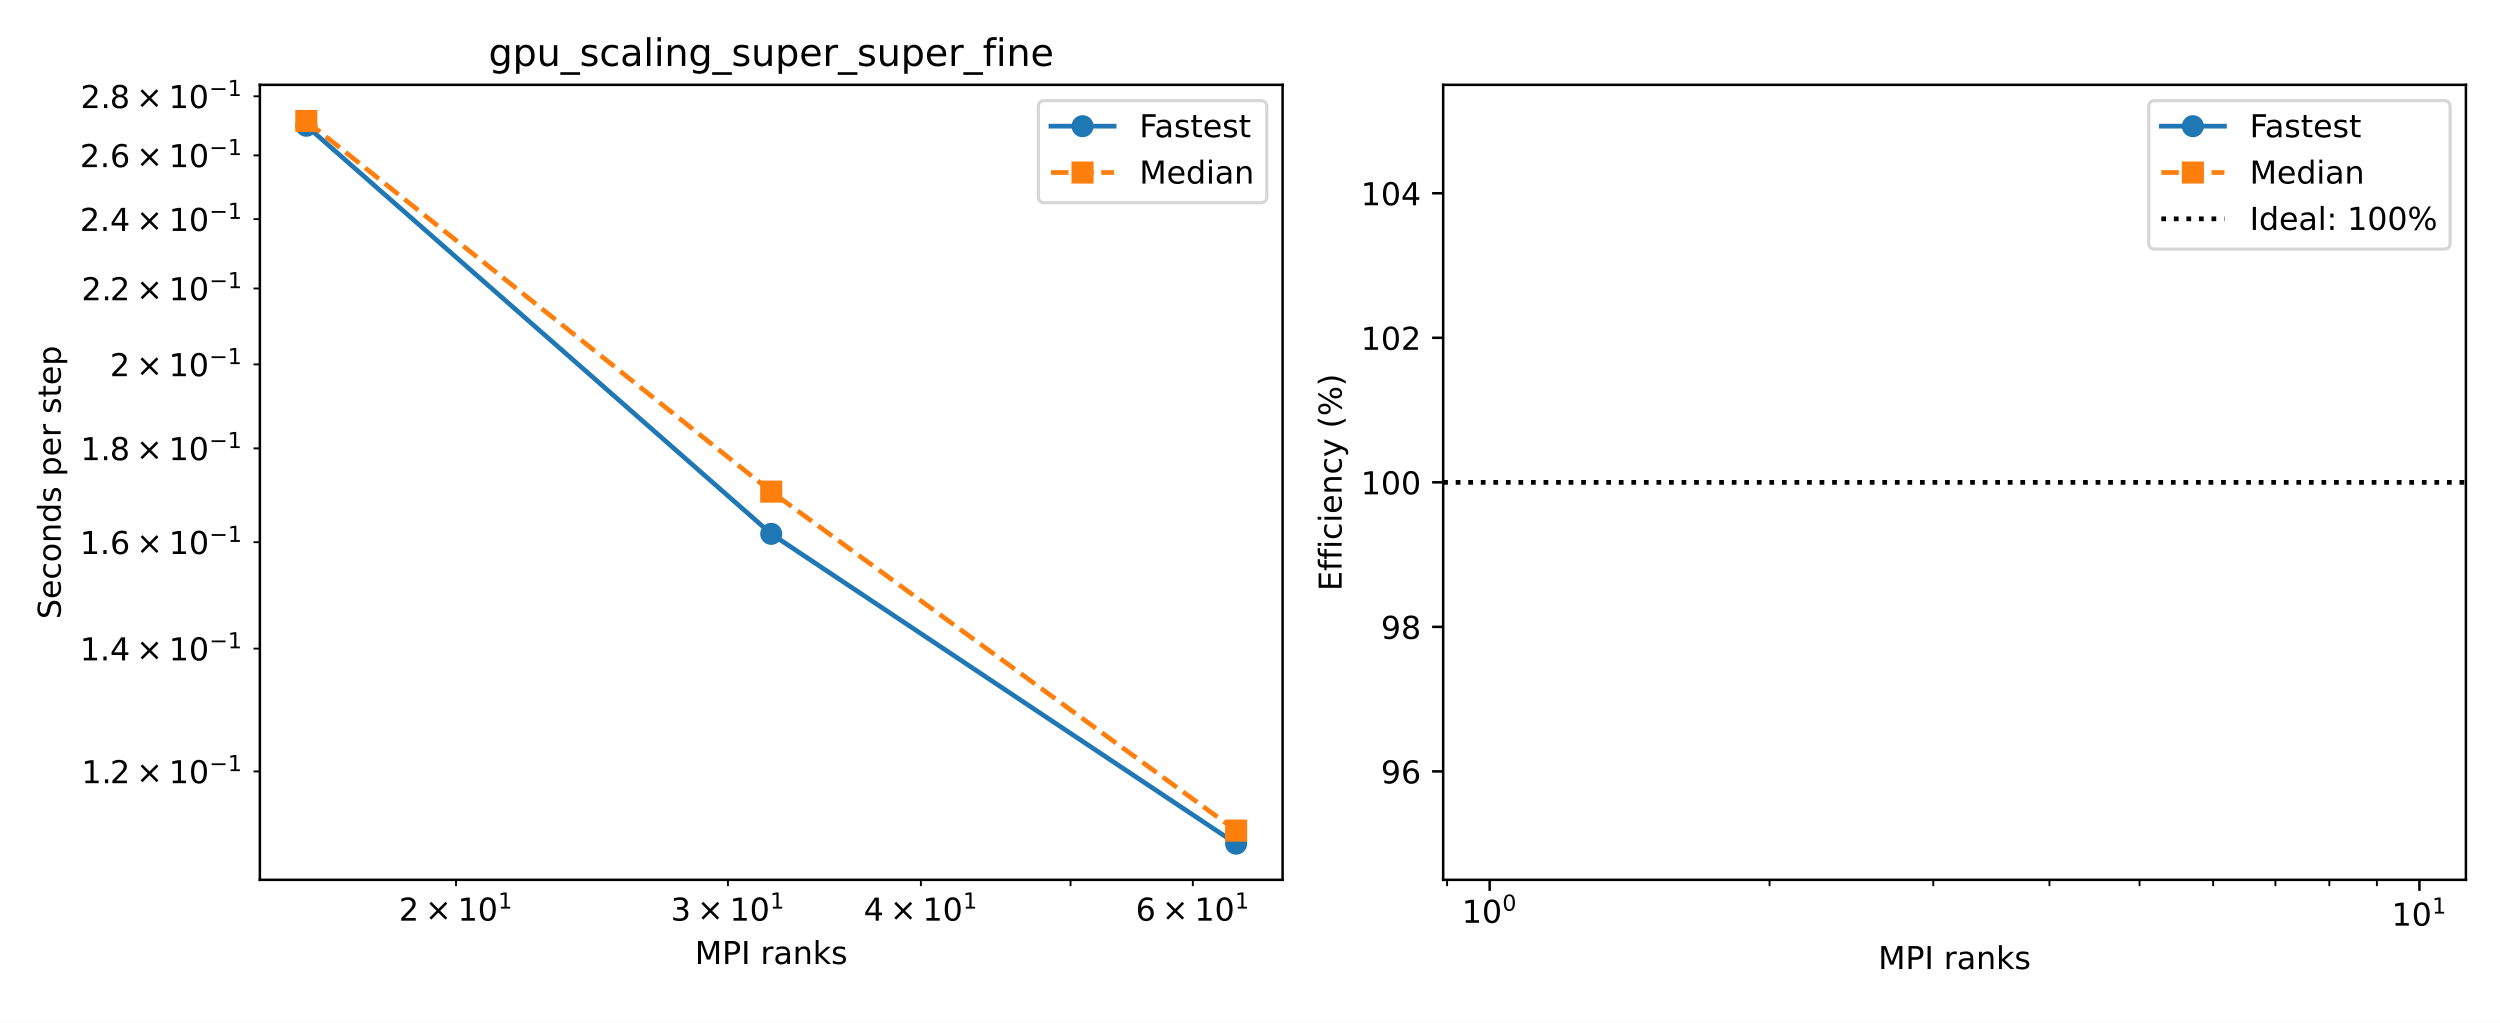
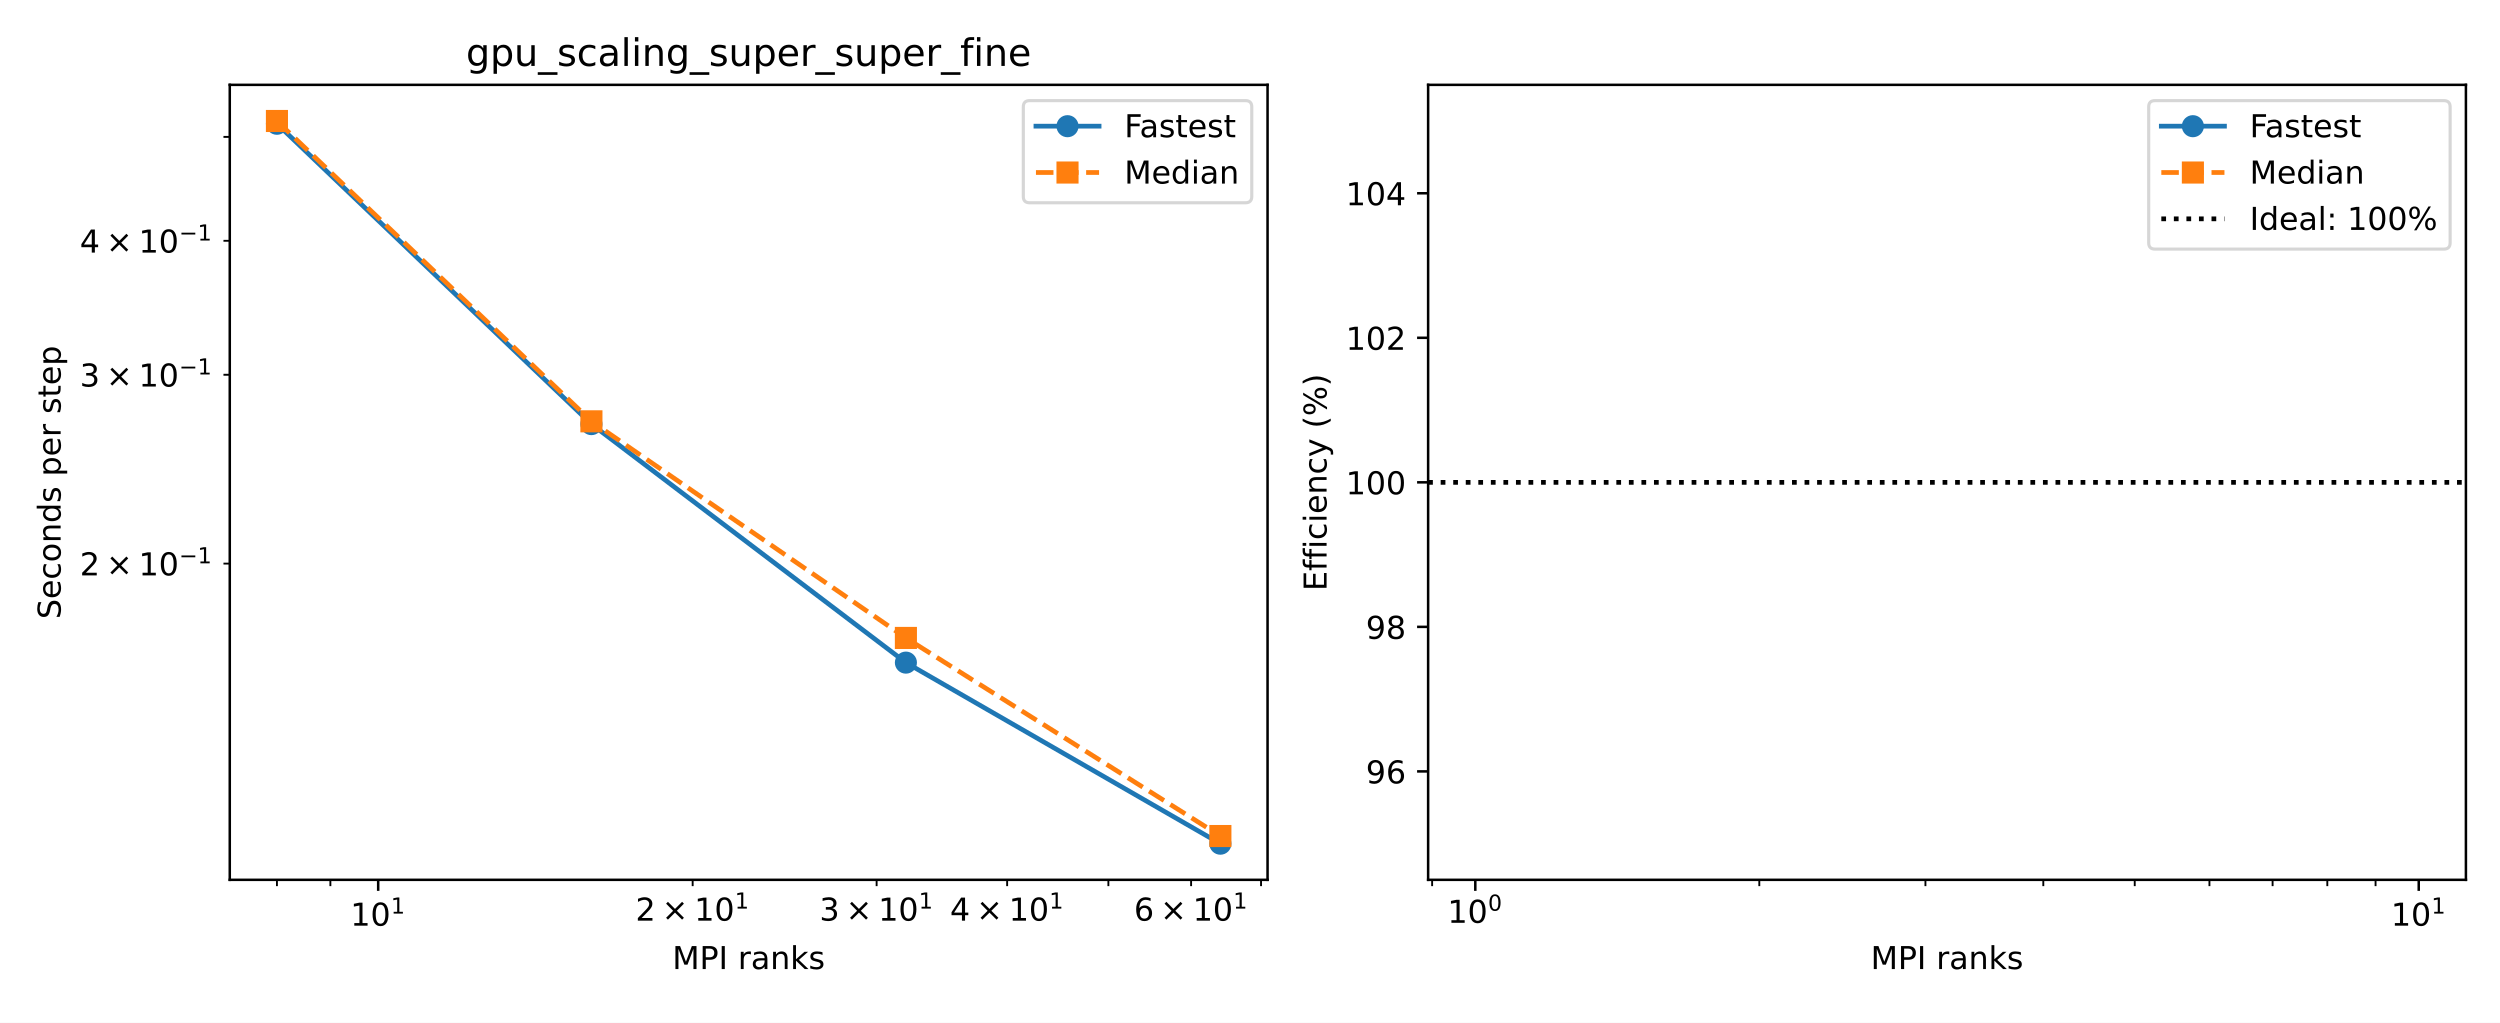
<svg xmlns="http://www.w3.org/2000/svg" xmlns:xlink="http://www.w3.org/1999/xlink" width="792pt" height="324pt" viewBox="0 0 792 324" version="1.1">
  <defs>
    <style type="text/css">*{stroke-linejoin: round; stroke-linecap: butt}</style>
  </defs>
  <g id="figure_1">
    <g id="patch_1">
      <path d="M 0 324 L 792 324 L 792 0 L 0 0 z " style="fill: #ffffff" />
    </g>
    <g id="axes_1">
      <g id="patch_2">
-         <path d="M 82.323 278.728 L 406.326 278.728 L 406.326 26.88 L 82.323 26.88 z " style="fill: #ffffff" />
+         <path d="M 72.791 278.728 L 401.561 278.728 L 401.561 26.88 L 72.791 26.88 z " style="fill: #ffffff" />
      </g>
      <g id="matplotlib.axis_1">
        <g id="xtick_1">
          <g id="line2d_1">
            <defs>
+               <path id="m915a4b6a7f" d="M 0 0 L 0 3.5 " style="stroke: #000000; stroke-width: 0.8" />
+             </defs>
+             <g>
+               <use xlink:href="#m915a4b6a7f" x="119.808" y="278.728" style="stroke: #000000; stroke-width: 0.8" />
+             </g>
+           </g>
+           <g id="text_1">
+             <g transform="translate(111.0079 293.3264)">
+               <text>
+                 <tspan x="0" y="-0.064" style="font-size: 10px; font-family: 'DejaVu Sans'">1</tspan>
+                 <tspan x="6.362" y="-0.064" style="font-size: 10px; font-family: 'DejaVu Sans'">0</tspan>
+                 <tspan x="12.82" y="-3.892" style="font-size: 7px; font-family: 'DejaVu Sans'">1</tspan>
+               </text>
+             </g>
+           </g>
+         </g>
+         <g id="xtick_2">
+           <g id="line2d_2">
+             <defs>
              <path id="m72433dea88" d="M 0 0 L 0 2 " style="stroke: #000000; stroke-width: 0.6" />
            </defs>
            <g>
-               <use xlink:href="#m72433dea88" x="144.462" y="278.728" style="stroke: #000000; stroke-width: 0.6" />
-             </g>
-           </g>
-           <g id="text_1">
-             <g transform="translate(126.3618 291.7264)">
-               <text>
-                 <tspan x="0" y="-0.064" style="font-size: 10px; font-family: 'DejaVu Sans'">2</tspan>
-                 <tspan x="8.311" y="-0.064" style="font-size: 10px; font-family: 'DejaVu Sans'">×</tspan>
-                 <tspan x="18.638" y="-0.064" style="font-size: 10px; font-family: 'DejaVu Sans'">1</tspan>
-                 <tspan x="25" y="-0.064" style="font-size: 10px; font-family: 'DejaVu Sans'">0</tspan>
-                 <tspan x="31.458" y="-3.892" style="font-size: 7px; font-family: 'DejaVu Sans'">1</tspan>
-               </text>
-             </g>
-           </g>
-         </g>
-         <g id="xtick_2">
-           <g id="line2d_2">
-             <g>
-               <use xlink:href="#m72433dea88" x="230.612" y="278.728" style="stroke: #000000; stroke-width: 0.6" />
-             </g>
-           </g>
-           <g id="text_2">
-             <g transform="translate(212.5118 291.7264)">
-               <text>
-                 <tspan x="0" y="-0.064" style="font-size: 10px; font-family: 'DejaVu Sans'">3</tspan>
-                 <tspan x="8.311" y="-0.064" style="font-size: 10px; font-family: 'DejaVu Sans'">×</tspan>
-                 <tspan x="18.638" y="-0.064" style="font-size: 10px; font-family: 'DejaVu Sans'">1</tspan>
-                 <tspan x="25" y="-0.064" style="font-size: 10px; font-family: 'DejaVu Sans'">0</tspan>
-                 <tspan x="31.458" y="-3.892" style="font-size: 7px; font-family: 'DejaVu Sans'">1</tspan>
-               </text>
+               <use xlink:href="#m72433dea88" x="87.735" y="278.728" style="stroke: #000000; stroke-width: 0.6" />
            </g>
          </g>
        </g>
        <g id="xtick_3">
          <g id="line2d_3">
            <g>
-               <use xlink:href="#m72433dea88" x="291.736" y="278.728" style="stroke: #000000; stroke-width: 0.6" />
-             </g>
-           </g>
-           <g id="text_3">
-             <g transform="translate(273.6362 291.7264)">
-               <text>
-                 <tspan x="0" y="-0.064" style="font-size: 10px; font-family: 'DejaVu Sans'">4</tspan>
-                 <tspan x="8.311" y="-0.064" style="font-size: 10px; font-family: 'DejaVu Sans'">×</tspan>
-                 <tspan x="18.638" y="-0.064" style="font-size: 10px; font-family: 'DejaVu Sans'">1</tspan>
-                 <tspan x="25" y="-0.064" style="font-size: 10px; font-family: 'DejaVu Sans'">0</tspan>
-                 <tspan x="31.458" y="-3.892" style="font-size: 7px; font-family: 'DejaVu Sans'">1</tspan>
-               </text>
+               <use xlink:href="#m72433dea88" x="104.664" y="278.728" style="stroke: #000000; stroke-width: 0.6" />
            </g>
          </g>
        </g>
        <g id="xtick_4">
          <g id="line2d_4">
            <g>
-               <use xlink:href="#m72433dea88" x="339.148" y="278.728" style="stroke: #000000; stroke-width: 0.6" />
+               <use xlink:href="#m72433dea88" x="219.435" y="278.728" style="stroke: #000000; stroke-width: 0.6" />
+             </g>
+           </g>
+           <g id="text_2">
+             <g transform="translate(201.335 291.7264)">
+               <text>
+                 <tspan x="0" y="-0.064" style="font-size: 10px; font-family: 'DejaVu Sans'">2</tspan>
+                 <tspan x="8.311" y="-0.064" style="font-size: 10px; font-family: 'DejaVu Sans'">×</tspan>
+                 <tspan x="18.638" y="-0.064" style="font-size: 10px; font-family: 'DejaVu Sans'">1</tspan>
+                 <tspan x="25" y="-0.064" style="font-size: 10px; font-family: 'DejaVu Sans'">0</tspan>
+                 <tspan x="31.458" y="-3.892" style="font-size: 7px; font-family: 'DejaVu Sans'">1</tspan>
+               </text>
            </g>
          </g>
        </g>
        <g id="xtick_5">
          <g id="line2d_5">
            <g>
-               <use xlink:href="#m72433dea88" x="377.886" y="278.728" style="stroke: #000000; stroke-width: 0.6" />
+               <use xlink:href="#m72433dea88" x="277.713" y="278.728" style="stroke: #000000; stroke-width: 0.6" />
+             </g>
+           </g>
+           <g id="text_3">
+             <g transform="translate(259.6132 291.7264)">
+               <text>
+                 <tspan x="0" y="-0.064" style="font-size: 10px; font-family: 'DejaVu Sans'">3</tspan>
+                 <tspan x="8.311" y="-0.064" style="font-size: 10px; font-family: 'DejaVu Sans'">×</tspan>
+                 <tspan x="18.638" y="-0.064" style="font-size: 10px; font-family: 'DejaVu Sans'">1</tspan>
+                 <tspan x="25" y="-0.064" style="font-size: 10px; font-family: 'DejaVu Sans'">0</tspan>
+                 <tspan x="31.458" y="-3.892" style="font-size: 7px; font-family: 'DejaVu Sans'">1</tspan>
+               </text>
+             </g>
+           </g>
+         </g>
+         <g id="xtick_6">
+           <g id="line2d_6">
+             <g>
+               <use xlink:href="#m72433dea88" x="319.062" y="278.728" style="stroke: #000000; stroke-width: 0.6" />
            </g>
          </g>
          <g id="text_4">
-             <g transform="translate(359.7862 291.7264)">
+             <g transform="translate(300.9622 291.7264)">
+               <text>
+                 <tspan x="0" y="-0.064" style="font-size: 10px; font-family: 'DejaVu Sans'">4</tspan>
+                 <tspan x="8.311" y="-0.064" style="font-size: 10px; font-family: 'DejaVu Sans'">×</tspan>
+                 <tspan x="18.638" y="-0.064" style="font-size: 10px; font-family: 'DejaVu Sans'">1</tspan>
+                 <tspan x="25" y="-0.064" style="font-size: 10px; font-family: 'DejaVu Sans'">0</tspan>
+                 <tspan x="31.458" y="-3.892" style="font-size: 7px; font-family: 'DejaVu Sans'">1</tspan>
+               </text>
+             </g>
+           </g>
+         </g>
+         <g id="xtick_7">
+           <g id="line2d_7">
+             <g>
+               <use xlink:href="#m72433dea88" x="351.135" y="278.728" style="stroke: #000000; stroke-width: 0.6" />
+             </g>
+           </g>
+         </g>
+         <g id="xtick_8">
+           <g id="line2d_8">
+             <g>
+               <use xlink:href="#m72433dea88" x="377.34" y="278.728" style="stroke: #000000; stroke-width: 0.6" />
+             </g>
+           </g>
+           <g id="text_5">
+             <g transform="translate(359.2403 291.7264)">
              <text>
                <tspan x="0" y="-0.064" style="font-size: 10px; font-family: 'DejaVu Sans'">6</tspan>
                <tspan x="8.311" y="-0.064" style="font-size: 10px; font-family: 'DejaVu Sans'">×</tspan>
                <tspan x="18.638" y="-0.064" style="font-size: 10px; font-family: 'DejaVu Sans'">1</tspan>
                <tspan x="25" y="-0.064" style="font-size: 10px; font-family: 'DejaVu Sans'">0</tspan>
                <tspan x="31.458" y="-3.892" style="font-size: 7px; font-family: 'DejaVu Sans'">1</tspan>
              </text>
            </g>
          </g>
        </g>
-         <g id="text_5">
-           <text style="font-size: 10px; font-family: 'DejaVu Sans', 'Bitstream Vera Sans', 'Computer Modern Sans Serif', 'Lucida Grande', 'Verdana', 'Geneva', 'Lucid', 'Arial', 'Helvetica', 'Avant Garde', sans-serif; text-anchor: middle" x="244.324" y="305.405" transform="rotate(-0 244.3244 305.4046)">MPI ranks</text>
+         <g id="xtick_9">
+           <g id="line2d_9">
+             <g>
+               <use xlink:href="#m72433dea88" x="399.497" y="278.728" style="stroke: #000000; stroke-width: 0.6" />
+             </g>
+           </g>
+         </g>
+         <g id="text_6">
+           <text style="font-size: 10px; font-family: 'DejaVu Sans', 'Bitstream Vera Sans', 'Computer Modern Sans Serif', 'Lucida Grande', 'Verdana', 'Geneva', 'Lucid', 'Arial', 'Helvetica', 'Avant Garde', sans-serif; text-anchor: middle" x="237.176" y="307.005" transform="rotate(-0 237.1758 307.0046)">MPI ranks</text>
        </g>
      </g>
      <g id="matplotlib.axis_2">
        <g id="ytick_1">
-           <g id="line2d_6">
+           <g id="line2d_10">
            <defs>
              <path id="m3884b080c1" d="M 0 0 L -2 0 " style="stroke: #000000; stroke-width: 0.6" />
            </defs>
            <g>
-               <use xlink:href="#m3884b080c1" x="82.323" y="244.392" style="stroke: #000000; stroke-width: 0.6" />
-             </g>
-           </g>
-           <g id="text_6">
-             <g transform="translate(25.82259 248.1914)">
-               <text>
-                 <tspan x="0" y="-0.064" style="font-size: 10px; font-family: 'DejaVu Sans'">1</tspan>
-                 <tspan x="6.362" y="-0.064" style="font-size: 10px; font-family: 'DejaVu Sans'">.</tspan>
-                 <tspan x="9.041" y="-0.064" style="font-size: 10px; font-family: 'DejaVu Sans'">2</tspan>
-                 <tspan x="17.352" y="-0.064" style="font-size: 10px; font-family: 'DejaVu Sans'">×</tspan>
-                 <tspan x="27.679" y="-0.064" style="font-size: 10px; font-family: 'DejaVu Sans'">1</tspan>
-                 <tspan x="34.041" y="-0.064" style="font-size: 10px; font-family: 'DejaVu Sans'">0</tspan>
-                 <tspan x="40.499" y="-3.892" style="font-size: 7px; font-family: 'DejaVu Sans'">−</tspan>
-                 <tspan x="46.364" y="-3.892" style="font-size: 7px; font-family: 'DejaVu Sans'">1</tspan>
-               </text>
-             </g>
-           </g>
-         </g>
-         <g id="ytick_2">
-           <g id="line2d_7">
-             <g>
-               <use xlink:href="#m3884b080c1" x="82.323" y="205.48" style="stroke: #000000; stroke-width: 0.6" />
+               <use xlink:href="#m3884b080c1" x="72.791" y="178.546" style="stroke: #000000; stroke-width: 0.6" />
            </g>
          </g>
          <g id="text_7">
-             <g transform="translate(25.32259 209.2794)">
-               <text>
-                 <tspan x="0" y="-0.064" style="font-size: 10px; font-family: 'DejaVu Sans'">1</tspan>
-                 <tspan x="6.362" y="-0.064" style="font-size: 10px; font-family: 'DejaVu Sans'">.</tspan>
-                 <tspan x="9.541" y="-0.064" style="font-size: 10px; font-family: 'DejaVu Sans'">4</tspan>
-                 <tspan x="17.852" y="-0.064" style="font-size: 10px; font-family: 'DejaVu Sans'">×</tspan>
-                 <tspan x="28.179" y="-0.064" style="font-size: 10px; font-family: 'DejaVu Sans'">1</tspan>
-                 <tspan x="34.541" y="-0.064" style="font-size: 10px; font-family: 'DejaVu Sans'">0</tspan>
-                 <tspan x="40.999" y="-3.892" style="font-size: 7px; font-family: 'DejaVu Sans'">−</tspan>
-                 <tspan x="46.864" y="-3.892" style="font-size: 7px; font-family: 'DejaVu Sans'">1</tspan>
-               </text>
-             </g>
-           </g>
-         </g>
-         <g id="ytick_3">
-           <g id="line2d_8">
-             <g>
-               <use xlink:href="#m3884b080c1" x="82.323" y="171.773" style="stroke: #000000; stroke-width: 0.6" />
-             </g>
-           </g>
-           <g id="text_8">
-             <g transform="translate(25.32259 175.5722)">
-               <text>
-                 <tspan x="0" y="-0.064" style="font-size: 10px; font-family: 'DejaVu Sans'">1</tspan>
-                 <tspan x="6.362" y="-0.064" style="font-size: 10px; font-family: 'DejaVu Sans'">.</tspan>
-                 <tspan x="9.541" y="-0.064" style="font-size: 10px; font-family: 'DejaVu Sans'">6</tspan>
-                 <tspan x="17.852" y="-0.064" style="font-size: 10px; font-family: 'DejaVu Sans'">×</tspan>
-                 <tspan x="28.179" y="-0.064" style="font-size: 10px; font-family: 'DejaVu Sans'">1</tspan>
-                 <tspan x="34.541" y="-0.064" style="font-size: 10px; font-family: 'DejaVu Sans'">0</tspan>
-                 <tspan x="40.999" y="-3.892" style="font-size: 7px; font-family: 'DejaVu Sans'">−</tspan>
-                 <tspan x="46.864" y="-3.892" style="font-size: 7px; font-family: 'DejaVu Sans'">1</tspan>
-               </text>
-             </g>
-           </g>
-         </g>
-         <g id="ytick_4">
-           <g id="line2d_9">
-             <g>
-               <use xlink:href="#m3884b080c1" x="82.323" y="142.041" style="stroke: #000000; stroke-width: 0.6" />
-             </g>
-           </g>
-           <g id="text_9">
-             <g transform="translate(25.52259 145.8404)">
-               <text>
-                 <tspan x="0" y="-0.064" style="font-size: 10px; font-family: 'DejaVu Sans'">1</tspan>
-                 <tspan x="6.362" y="-0.064" style="font-size: 10px; font-family: 'DejaVu Sans'">.</tspan>
-                 <tspan x="9.291" y="-0.064" style="font-size: 10px; font-family: 'DejaVu Sans'">8</tspan>
-                 <tspan x="17.602" y="-0.064" style="font-size: 10px; font-family: 'DejaVu Sans'">×</tspan>
-                 <tspan x="27.929" y="-0.064" style="font-size: 10px; font-family: 'DejaVu Sans'">1</tspan>
-                 <tspan x="34.291" y="-0.064" style="font-size: 10px; font-family: 'DejaVu Sans'">0</tspan>
-                 <tspan x="40.749" y="-3.892" style="font-size: 7px; font-family: 'DejaVu Sans'">−</tspan>
-                 <tspan x="46.614" y="-3.892" style="font-size: 7px; font-family: 'DejaVu Sans'">1</tspan>
-               </text>
-             </g>
-           </g>
-         </g>
-         <g id="ytick_5">
-           <g id="line2d_10">
-             <g>
-               <use xlink:href="#m3884b080c1" x="82.323" y="115.445" style="stroke: #000000; stroke-width: 0.6" />
-             </g>
-           </g>
-           <g id="text_10">
-             <g transform="translate(34.82259 119.2444)">
+             <g transform="translate(25.29111 182.345)">
              <text>
                <tspan x="0" y="-0.064" style="font-size: 10px; font-family: 'DejaVu Sans'">2</tspan>
                <tspan x="8.311" y="-0.064" style="font-size: 10px; font-family: 'DejaVu Sans'">×</tspan>
                <tspan x="18.638" y="-0.064" style="font-size: 10px; font-family: 'DejaVu Sans'">1</tspan>
                <tspan x="25" y="-0.064" style="font-size: 10px; font-family: 'DejaVu Sans'">0</tspan>
                <tspan x="31.458" y="-3.892" style="font-size: 7px; font-family: 'DejaVu Sans'">−</tspan>
                <tspan x="37.323" y="-3.892" style="font-size: 7px; font-family: 'DejaVu Sans'">1</tspan>
              </text>
            </g>
          </g>
        </g>
-         <g id="ytick_6">
+         <g id="ytick_2">
          <g id="line2d_11">
            <g>
-               <use xlink:href="#m3884b080c1" x="82.323" y="91.386" style="stroke: #000000; stroke-width: 0.6" />
-             </g>
-           </g>
-           <g id="text_11">
-             <g transform="translate(25.82259 95.18535)">
-               <text>
-                 <tspan x="0" y="-0.064" style="font-size: 10px; font-family: 'DejaVu Sans'">2</tspan>
-                 <tspan x="6.362" y="-0.064" style="font-size: 10px; font-family: 'DejaVu Sans'">.</tspan>
-                 <tspan x="9.041" y="-0.064" style="font-size: 10px; font-family: 'DejaVu Sans'">2</tspan>
-                 <tspan x="17.352" y="-0.064" style="font-size: 10px; font-family: 'DejaVu Sans'">×</tspan>
-                 <tspan x="27.679" y="-0.064" style="font-size: 10px; font-family: 'DejaVu Sans'">1</tspan>
-                 <tspan x="34.041" y="-0.064" style="font-size: 10px; font-family: 'DejaVu Sans'">0</tspan>
-                 <tspan x="40.499" y="-3.892" style="font-size: 7px; font-family: 'DejaVu Sans'">−</tspan>
-                 <tspan x="46.364" y="-3.892" style="font-size: 7px; font-family: 'DejaVu Sans'">1</tspan>
-               </text>
-             </g>
-           </g>
-         </g>
-         <g id="ytick_7">
+               <use xlink:href="#m3884b080c1" x="72.791" y="118.73" style="stroke: #000000; stroke-width: 0.6" />
+             </g>
+           </g>
+           <g id="text_8">
+             <g transform="translate(25.29111 122.5296)">
+               <text>
+                 <tspan x="0" y="-0.064" style="font-size: 10px; font-family: 'DejaVu Sans'">3</tspan>
+                 <tspan x="8.311" y="-0.064" style="font-size: 10px; font-family: 'DejaVu Sans'">×</tspan>
+                 <tspan x="18.638" y="-0.064" style="font-size: 10px; font-family: 'DejaVu Sans'">1</tspan>
+                 <tspan x="25" y="-0.064" style="font-size: 10px; font-family: 'DejaVu Sans'">0</tspan>
+                 <tspan x="31.458" y="-3.892" style="font-size: 7px; font-family: 'DejaVu Sans'">−</tspan>
+                 <tspan x="37.323" y="-3.892" style="font-size: 7px; font-family: 'DejaVu Sans'">1</tspan>
+               </text>
+             </g>
+           </g>
+         </g>
+         <g id="ytick_3">
          <g id="line2d_12">
            <g>
-               <use xlink:href="#m3884b080c1" x="82.323" y="69.422" style="stroke: #000000; stroke-width: 0.6" />
-             </g>
-           </g>
-           <g id="text_12">
-             <g transform="translate(25.32259 73.22119)">
-               <text>
-                 <tspan x="0" y="-0.064" style="font-size: 10px; font-family: 'DejaVu Sans'">2</tspan>
-                 <tspan x="6.362" y="-0.064" style="font-size: 10px; font-family: 'DejaVu Sans'">.</tspan>
-                 <tspan x="9.541" y="-0.064" style="font-size: 10px; font-family: 'DejaVu Sans'">4</tspan>
-                 <tspan x="17.852" y="-0.064" style="font-size: 10px; font-family: 'DejaVu Sans'">×</tspan>
-                 <tspan x="28.179" y="-0.064" style="font-size: 10px; font-family: 'DejaVu Sans'">1</tspan>
-                 <tspan x="34.541" y="-0.064" style="font-size: 10px; font-family: 'DejaVu Sans'">0</tspan>
-                 <tspan x="40.999" y="-3.892" style="font-size: 7px; font-family: 'DejaVu Sans'">−</tspan>
-                 <tspan x="46.864" y="-3.892" style="font-size: 7px; font-family: 'DejaVu Sans'">1</tspan>
-               </text>
-             </g>
-           </g>
-         </g>
-         <g id="ytick_8">
+               <use xlink:href="#m3884b080c1" x="72.791" y="76.291" style="stroke: #000000; stroke-width: 0.6" />
+             </g>
+           </g>
+           <g id="text_9">
+             <g transform="translate(25.29111 80.08995)">
+               <text>
+                 <tspan x="0" y="-0.064" style="font-size: 10px; font-family: 'DejaVu Sans'">4</tspan>
+                 <tspan x="8.311" y="-0.064" style="font-size: 10px; font-family: 'DejaVu Sans'">×</tspan>
+                 <tspan x="18.638" y="-0.064" style="font-size: 10px; font-family: 'DejaVu Sans'">1</tspan>
+                 <tspan x="25" y="-0.064" style="font-size: 10px; font-family: 'DejaVu Sans'">0</tspan>
+                 <tspan x="31.458" y="-3.892" style="font-size: 7px; font-family: 'DejaVu Sans'">−</tspan>
+                 <tspan x="37.323" y="-3.892" style="font-size: 7px; font-family: 'DejaVu Sans'">1</tspan>
+               </text>
+             </g>
+           </g>
+         </g>
+         <g id="ytick_4">
          <g id="line2d_13">
            <g>
-               <use xlink:href="#m3884b080c1" x="82.323" y="49.217" style="stroke: #000000; stroke-width: 0.6" />
-             </g>
-           </g>
-           <g id="text_13">
-             <g transform="translate(25.32259 53.01611)">
-               <text>
-                 <tspan x="0" y="-0.064" style="font-size: 10px; font-family: 'DejaVu Sans'">2</tspan>
-                 <tspan x="6.362" y="-0.064" style="font-size: 10px; font-family: 'DejaVu Sans'">.</tspan>
-                 <tspan x="9.541" y="-0.064" style="font-size: 10px; font-family: 'DejaVu Sans'">6</tspan>
-                 <tspan x="17.852" y="-0.064" style="font-size: 10px; font-family: 'DejaVu Sans'">×</tspan>
-                 <tspan x="28.179" y="-0.064" style="font-size: 10px; font-family: 'DejaVu Sans'">1</tspan>
-                 <tspan x="34.541" y="-0.064" style="font-size: 10px; font-family: 'DejaVu Sans'">0</tspan>
-                 <tspan x="40.999" y="-3.892" style="font-size: 7px; font-family: 'DejaVu Sans'">−</tspan>
-                 <tspan x="46.864" y="-3.892" style="font-size: 7px; font-family: 'DejaVu Sans'">1</tspan>
-               </text>
-             </g>
-           </g>
-         </g>
-         <g id="ytick_9">
-           <g id="line2d_14">
-             <g>
-               <use xlink:href="#m3884b080c1" x="82.323" y="30.51" style="stroke: #000000; stroke-width: 0.6" />
-             </g>
-           </g>
-           <g id="text_14">
-             <g transform="translate(25.52259 34.30913)">
-               <text>
-                 <tspan x="0" y="-0.064" style="font-size: 10px; font-family: 'DejaVu Sans'">2</tspan>
-                 <tspan x="6.362" y="-0.064" style="font-size: 10px; font-family: 'DejaVu Sans'">.</tspan>
-                 <tspan x="9.291" y="-0.064" style="font-size: 10px; font-family: 'DejaVu Sans'">8</tspan>
-                 <tspan x="17.602" y="-0.064" style="font-size: 10px; font-family: 'DejaVu Sans'">×</tspan>
-                 <tspan x="27.929" y="-0.064" style="font-size: 10px; font-family: 'DejaVu Sans'">1</tspan>
-                 <tspan x="34.291" y="-0.064" style="font-size: 10px; font-family: 'DejaVu Sans'">0</tspan>
-                 <tspan x="40.749" y="-3.892" style="font-size: 7px; font-family: 'DejaVu Sans'">−</tspan>
-                 <tspan x="46.614" y="-3.892" style="font-size: 7px; font-family: 'DejaVu Sans'">1</tspan>
-               </text>
-             </g>
-           </g>
-         </g>
-         <g id="text_15">
-           <text style="font-size: 10px; font-family: 'DejaVu Sans', 'Bitstream Vera Sans', 'Computer Modern Sans Serif', 'Lucida Grande', 'Verdana', 'Geneva', 'Lucid', 'Arial', 'Helvetica', 'Avant Garde', sans-serif; text-anchor: middle" x="19.243" y="152.804" transform="rotate(-90 19.2429 152.804)">Seconds per step</text>
-         </g>
-       </g>
-       <g id="line2d_15">
-         <path d="M 97.05 39.838 L 244.324 169.126 L 391.599 267.28 " clip-path="url(#pc63570c2d5)" style="fill: none; stroke: #1f77b4; stroke-width: 1.5; stroke-linecap: square" />
+               <use xlink:href="#m3884b080c1" x="72.791" y="43.372" style="stroke: #000000; stroke-width: 0.6" />
+             </g>
+           </g>
+         </g>
+         <g id="text_10">
+           <text style="font-size: 10px; font-family: 'DejaVu Sans', 'Bitstream Vera Sans', 'Computer Modern Sans Serif', 'Lucida Grande', 'Verdana', 'Geneva', 'Lucid', 'Arial', 'Helvetica', 'Avant Garde', sans-serif; text-anchor: middle" x="19.211" y="152.804" transform="rotate(-90 19.21142 152.804)">Seconds per step</text>
+         </g>
+       </g>
+       <g id="line2d_14">
+         <path d="M 87.735 39.208 L 187.362 134.36 L 286.989 209.918 L 386.616 267.28 " clip-path="url(#p358a8485b0)" style="fill: none; stroke: #1f77b4; stroke-width: 1.5; stroke-linecap: square" />
        <defs>
          <path id="mfb15104b4f" d="M 0 3 C 0.796 3 1.559 2.684 2.121 2.121 C 2.684 1.559 3 0.796 3 0 C 3 -0.796 2.684 -1.559 2.121 -2.121 C 1.559 -2.684 0.796 -3 0 -3 C -0.796 -3 -1.559 -2.684 -2.121 -2.121 C -2.684 -1.559 -3 -0.796 -3 0 C -3 0.796 -2.684 1.559 -2.121 2.121 C -1.559 2.684 -0.796 3 0 3 z " style="stroke: #1f77b4" />
        </defs>
-         <g clip-path="url(#pc63570c2d5)">
-           <use xlink:href="#mfb15104b4f" x="97.05" y="39.838" style="fill: #1f77b4; stroke: #1f77b4" />
-           <use xlink:href="#mfb15104b4f" x="244.324" y="169.126" style="fill: #1f77b4; stroke: #1f77b4" />
-           <use xlink:href="#mfb15104b4f" x="391.599" y="267.28" style="fill: #1f77b4; stroke: #1f77b4" />
-         </g>
-       </g>
-       <g id="line2d_16">
-         <path d="M 97.05 38.328 L 244.324 155.748 L 391.599 263.129 " clip-path="url(#pc63570c2d5)" style="fill: none; stroke-dasharray: 5.55,2.4; stroke-dashoffset: 0; stroke: #ff7f0e; stroke-width: 1.5" />
+         <g clip-path="url(#p358a8485b0)">
+           <use xlink:href="#mfb15104b4f" x="87.735" y="39.208" style="fill: #1f77b4; stroke: #1f77b4" />
+           <use xlink:href="#mfb15104b4f" x="187.362" y="134.36" style="fill: #1f77b4; stroke: #1f77b4" />
+           <use xlink:href="#mfb15104b4f" x="286.989" y="209.918" style="fill: #1f77b4; stroke: #1f77b4" />
+           <use xlink:href="#mfb15104b4f" x="386.616" y="267.28" style="fill: #1f77b4; stroke: #1f77b4" />
+         </g>
+       </g>
+       <g id="line2d_15">
+         <path d="M 87.735 38.328 L 187.362 133.477 L 286.989 202.1 L 386.616 264.854 " clip-path="url(#p358a8485b0)" style="fill: none; stroke-dasharray: 5.55,2.4; stroke-dashoffset: 0; stroke: #ff7f0e; stroke-width: 1.5" />
        <defs>
          <path id="m5a906554f0" d="M -3 3 L 3 3 L 3 -3 L -3 -3 z " style="stroke: #ff7f0e; stroke-linejoin: miter" />
        </defs>
-         <g clip-path="url(#pc63570c2d5)">
-           <use xlink:href="#m5a906554f0" x="97.05" y="38.328" style="fill: #ff7f0e; stroke: #ff7f0e; stroke-linejoin: miter" />
-           <use xlink:href="#m5a906554f0" x="244.324" y="155.748" style="fill: #ff7f0e; stroke: #ff7f0e; stroke-linejoin: miter" />
-           <use xlink:href="#m5a906554f0" x="391.599" y="263.129" style="fill: #ff7f0e; stroke: #ff7f0e; stroke-linejoin: miter" />
+         <g clip-path="url(#p358a8485b0)">
+           <use xlink:href="#m5a906554f0" x="87.735" y="38.328" style="fill: #ff7f0e; stroke: #ff7f0e; stroke-linejoin: miter" />
+           <use xlink:href="#m5a906554f0" x="187.362" y="133.477" style="fill: #ff7f0e; stroke: #ff7f0e; stroke-linejoin: miter" />
+           <use xlink:href="#m5a906554f0" x="286.989" y="202.1" style="fill: #ff7f0e; stroke: #ff7f0e; stroke-linejoin: miter" />
+           <use xlink:href="#m5a906554f0" x="386.616" y="264.854" style="fill: #ff7f0e; stroke: #ff7f0e; stroke-linejoin: miter" />
        </g>
      </g>
      <g id="patch_3">
-         <path d="M 82.323 278.728 L 82.323 26.88 " style="fill: none; stroke: #000000; stroke-width: 0.8; stroke-linejoin: miter; stroke-linecap: square" />
+         <path d="M 72.791 278.728 L 72.791 26.88 " style="fill: none; stroke: #000000; stroke-width: 0.8; stroke-linejoin: miter; stroke-linecap: square" />
      </g>
      <g id="patch_4">
-         <path d="M 406.326 278.728 L 406.326 26.88 " style="fill: none; stroke: #000000; stroke-width: 0.8; stroke-linejoin: miter; stroke-linecap: square" />
+         <path d="M 401.561 278.728 L 401.561 26.88 " style="fill: none; stroke: #000000; stroke-width: 0.8; stroke-linejoin: miter; stroke-linecap: square" />
      </g>
      <g id="patch_5">
-         <path d="M 82.323 278.728 L 406.326 278.728 " style="fill: none; stroke: #000000; stroke-width: 0.8; stroke-linejoin: miter; stroke-linecap: square" />
+         <path d="M 72.791 278.728 L 401.561 278.728 " style="fill: none; stroke: #000000; stroke-width: 0.8; stroke-linejoin: miter; stroke-linecap: square" />
      </g>
      <g id="patch_6">
-         <path d="M 82.323 26.88 L 406.326 26.88 " style="fill: none; stroke: #000000; stroke-width: 0.8; stroke-linejoin: miter; stroke-linecap: square" />
-       </g>
-       <g id="text_16">
-         <text style="font-size: 12px; font-family: 'DejaVu Sans', 'Bitstream Vera Sans', 'Computer Modern Sans Serif', 'Lucida Grande', 'Verdana', 'Geneva', 'Lucid', 'Arial', 'Helvetica', 'Avant Garde', sans-serif; text-anchor: middle" x="244.324" y="20.88" transform="rotate(-0 244.3244 20.88)">gpu_scaling_super_super_fine</text>
+         <path d="M 72.791 26.88 L 401.561 26.88 " style="fill: none; stroke: #000000; stroke-width: 0.8; stroke-linejoin: miter; stroke-linecap: square" />
+       </g>
+       <g id="text_11">
+         <text style="font-size: 12px; font-family: 'DejaVu Sans', 'Bitstream Vera Sans', 'Computer Modern Sans Serif', 'Lucida Grande', 'Verdana', 'Geneva', 'Lucid', 'Arial', 'Helvetica', 'Avant Garde', sans-serif; text-anchor: middle" x="237.176" y="20.88" transform="rotate(-0 237.1758 20.88)">gpu_scaling_super_super_fine</text>
      </g>
      <g id="legend_1">
        <g id="patch_7">
-           <path d="M 330.953 64.236 L 399.326 64.236 Q 401.326 64.236 401.326 62.236 L 401.326 33.88 Q 401.326 31.88 399.326 31.88 L 330.953 31.88 Q 328.953 31.88 328.953 33.88 L 328.953 62.236 Q 328.953 64.236 330.953 64.236 z " style="fill: #ffffff; opacity: 0.8; stroke: #cccccc; stroke-linejoin: miter" />
+           <path d="M 326.187 64.236 L 394.561 64.236 Q 396.561 64.236 396.561 62.236 L 396.561 33.88 Q 396.561 31.88 394.561 31.88 L 326.187 31.88 Q 324.187 31.88 324.187 33.88 L 324.187 62.236 Q 324.187 64.236 326.187 64.236 z " style="fill: #ffffff; opacity: 0.8; stroke: #cccccc; stroke-linejoin: miter" />
+         </g>
+         <g id="line2d_16">
+           <path d="M 328.187 39.978 L 338.187 39.978 L 348.187 39.978 " style="fill: none; stroke: #1f77b4; stroke-width: 1.5; stroke-linecap: square" />
+           <g>
+             <use xlink:href="#mfb15104b4f" x="338.187" y="39.978" style="fill: #1f77b4; stroke: #1f77b4" />
+           </g>
+         </g>
+         <g id="text_12">
+           <text style="font-size: 10px; font-family: 'DejaVu Sans', 'Bitstream Vera Sans', 'Computer Modern Sans Serif', 'Lucida Grande', 'Verdana', 'Geneva', 'Lucid', 'Arial', 'Helvetica', 'Avant Garde', sans-serif; text-anchor: start" x="356.187" y="43.478" transform="rotate(-0 356.1871 43.47844)">Fastest</text>
        </g>
        <g id="line2d_17">
-           <path d="M 332.953 39.978 L 342.953 39.978 L 352.953 39.978 " style="fill: none; stroke: #1f77b4; stroke-width: 1.5; stroke-linecap: square" />
+           <path d="M 328.187 54.657 L 338.187 54.657 L 348.187 54.657 " style="fill: none; stroke-dasharray: 5.55,2.4; stroke-dashoffset: 0; stroke: #ff7f0e; stroke-width: 1.5" />
          <g>
-             <use xlink:href="#mfb15104b4f" x="342.953" y="39.978" style="fill: #1f77b4; stroke: #1f77b4" />
-           </g>
-         </g>
-         <g id="text_17">
-           <text style="font-size: 10px; font-family: 'DejaVu Sans', 'Bitstream Vera Sans', 'Computer Modern Sans Serif', 'Lucida Grande', 'Verdana', 'Geneva', 'Lucid', 'Arial', 'Helvetica', 'Avant Garde', sans-serif; text-anchor: start" x="360.953" y="43.478" transform="rotate(-0 360.9529 43.47844)">Fastest</text>
-         </g>
-         <g id="line2d_18">
-           <path d="M 332.953 54.657 L 342.953 54.657 L 352.953 54.657 " style="fill: none; stroke-dasharray: 5.55,2.4; stroke-dashoffset: 0; stroke: #ff7f0e; stroke-width: 1.5" />
-           <g>
-             <use xlink:href="#m5a906554f0" x="342.953" y="54.657" style="fill: #ff7f0e; stroke: #ff7f0e; stroke-linejoin: miter" />
-           </g>
-         </g>
-         <g id="text_18">
-           <text style="font-size: 10px; font-family: 'DejaVu Sans', 'Bitstream Vera Sans', 'Computer Modern Sans Serif', 'Lucida Grande', 'Verdana', 'Geneva', 'Lucid', 'Arial', 'Helvetica', 'Avant Garde', sans-serif; text-anchor: start" x="360.953" y="58.157" transform="rotate(-0 360.9529 58.15656)">Median</text>
+             <use xlink:href="#m5a906554f0" x="338.187" y="54.657" style="fill: #ff7f0e; stroke: #ff7f0e; stroke-linejoin: miter" />
+           </g>
+         </g>
+         <g id="text_13">
+           <text style="font-size: 10px; font-family: 'DejaVu Sans', 'Bitstream Vera Sans', 'Computer Modern Sans Serif', 'Lucida Grande', 'Verdana', 'Geneva', 'Lucid', 'Arial', 'Helvetica', 'Avant Garde', sans-serif; text-anchor: start" x="356.187" y="58.157" transform="rotate(-0 356.1871 58.15656)">Median</text>
        </g>
      </g>
    </g>
    <g id="axes_2">
      <g id="patch_8">
-         <path d="M 457.196 278.728 L 781.2 278.728 L 781.2 26.88 L 457.196 26.88 z " style="fill: #ffffff" />
+         <path d="M 452.431 278.728 L 781.2 278.728 L 781.2 26.88 L 452.431 26.88 z " style="fill: #ffffff" />
      </g>
      <g id="matplotlib.axis_3">
-         <g id="xtick_6">
-           <g id="line2d_19">
-             <defs>
-               <path id="m915a4b6a7f" d="M 0 0 L 0 3.5 " style="stroke: #000000; stroke-width: 0.8" />
-             </defs>
-             <g>
-               <use xlink:href="#m915a4b6a7f" x="471.924" y="278.728" style="stroke: #000000; stroke-width: 0.8" />
-             </g>
-           </g>
-           <g id="text_19">
-             <g transform="translate(463.1237 293.3264)">
+         <g id="xtick_10">
+           <g id="line2d_18">
+             <g>
+               <use xlink:href="#m915a4b6a7f" x="467.375" y="278.728" style="stroke: #000000; stroke-width: 0.8" />
+             </g>
+           </g>
+           <g id="text_14">
+             <g transform="translate(458.5746 293.3264)">
              <text>
                <tspan x="0" y="-0.977" style="font-size: 10px; font-family: 'DejaVu Sans'">1</tspan>
                <tspan x="6.362" y="-0.977" style="font-size: 10px; font-family: 'DejaVu Sans'">0</tspan>
                <tspan x="12.82" y="-4.805" style="font-size: 7px; font-family: 'DejaVu Sans'">0</tspan>
              </text>
            </g>
          </g>
        </g>
-         <g id="xtick_7">
-           <g id="line2d_20">
-             <g>
-               <use xlink:href="#m915a4b6a7f" x="766.473" y="278.728" style="stroke: #000000; stroke-width: 0.8" />
-             </g>
-           </g>
-           <g id="text_20">
-             <g transform="translate(757.6726 293.3264)">
+         <g id="xtick_11">
+           <g id="line2d_19">
+             <g>
+               <use xlink:href="#m915a4b6a7f" x="766.256" y="278.728" style="stroke: #000000; stroke-width: 0.8" />
+             </g>
+           </g>
+           <g id="text_15">
+             <g transform="translate(757.4559 293.3264)">
              <text>
                <tspan x="0" y="-0.064" style="font-size: 10px; font-family: 'DejaVu Sans'">1</tspan>
                <tspan x="6.362" y="-0.064" style="font-size: 10px; font-family: 'DejaVu Sans'">0</tspan>
                <tspan x="12.82" y="-3.892" style="font-size: 7px; font-family: 'DejaVu Sans'">1</tspan>
              </text>
            </g>
          </g>
        </g>
-         <g id="xtick_8">
+         <g id="xtick_12">
+           <g id="line2d_20">
+             <g>
+               <use xlink:href="#m72433dea88" x="453.699" y="278.728" style="stroke: #000000; stroke-width: 0.6" />
+             </g>
+           </g>
+         </g>
+         <g id="xtick_13">
          <g id="line2d_21">
            <g>
-               <use xlink:href="#m72433dea88" x="458.446" y="278.728" style="stroke: #000000; stroke-width: 0.6" />
-             </g>
-           </g>
-         </g>
-         <g id="xtick_9">
+               <use xlink:href="#m72433dea88" x="557.347" y="278.728" style="stroke: #000000; stroke-width: 0.6" />
+             </g>
+           </g>
+         </g>
+         <g id="xtick_14">
          <g id="line2d_22">
            <g>
-               <use xlink:href="#m72433dea88" x="560.592" y="278.728" style="stroke: #000000; stroke-width: 0.6" />
-             </g>
-           </g>
-         </g>
-         <g id="xtick_10">
+               <use xlink:href="#m72433dea88" x="609.977" y="278.728" style="stroke: #000000; stroke-width: 0.6" />
+             </g>
+           </g>
+         </g>
+         <g id="xtick_15">
          <g id="line2d_23">
            <g>
-               <use xlink:href="#m72433dea88" x="612.459" y="278.728" style="stroke: #000000; stroke-width: 0.6" />
-             </g>
-           </g>
-         </g>
-         <g id="xtick_11">
+               <use xlink:href="#m72433dea88" x="647.319" y="278.728" style="stroke: #000000; stroke-width: 0.6" />
+             </g>
+           </g>
+         </g>
+         <g id="xtick_16">
          <g id="line2d_24">
            <g>
-               <use xlink:href="#m72433dea88" x="649.26" y="278.728" style="stroke: #000000; stroke-width: 0.6" />
-             </g>
-           </g>
-         </g>
-         <g id="xtick_12">
+               <use xlink:href="#m72433dea88" x="676.284" y="278.728" style="stroke: #000000; stroke-width: 0.6" />
+             </g>
+           </g>
+         </g>
+         <g id="xtick_17">
          <g id="line2d_25">
            <g>
-               <use xlink:href="#m72433dea88" x="677.805" y="278.728" style="stroke: #000000; stroke-width: 0.6" />
-             </g>
-           </g>
-         </g>
-         <g id="xtick_13">
+               <use xlink:href="#m72433dea88" x="699.949" y="278.728" style="stroke: #000000; stroke-width: 0.6" />
+             </g>
+           </g>
+         </g>
+         <g id="xtick_18">
          <g id="line2d_26">
            <g>
-               <use xlink:href="#m72433dea88" x="701.127" y="278.728" style="stroke: #000000; stroke-width: 0.6" />
-             </g>
-           </g>
-         </g>
-         <g id="xtick_14">
+               <use xlink:href="#m72433dea88" x="719.959" y="278.728" style="stroke: #000000; stroke-width: 0.6" />
+             </g>
+           </g>
+         </g>
+         <g id="xtick_19">
          <g id="line2d_27">
            <g>
-               <use xlink:href="#m72433dea88" x="720.846" y="278.728" style="stroke: #000000; stroke-width: 0.6" />
-             </g>
-           </g>
-         </g>
-         <g id="xtick_15">
+               <use xlink:href="#m72433dea88" x="737.291" y="278.728" style="stroke: #000000; stroke-width: 0.6" />
+             </g>
+           </g>
+         </g>
+         <g id="xtick_20">
          <g id="line2d_28">
            <g>
-               <use xlink:href="#m72433dea88" x="737.928" y="278.728" style="stroke: #000000; stroke-width: 0.6" />
-             </g>
-           </g>
-         </g>
-         <g id="xtick_16">
+               <use xlink:href="#m72433dea88" x="752.58" y="278.728" style="stroke: #000000; stroke-width: 0.6" />
+             </g>
+           </g>
+         </g>
+         <g id="text_16">
+           <text style="font-size: 10px; font-family: 'DejaVu Sans', 'Bitstream Vera Sans', 'Computer Modern Sans Serif', 'Lucida Grande', 'Verdana', 'Geneva', 'Lucid', 'Arial', 'Helvetica', 'Avant Garde', sans-serif; text-anchor: middle" x="616.815" y="307.005" transform="rotate(-0 616.8153 307.0046)">MPI ranks</text>
+         </g>
+       </g>
+       <g id="matplotlib.axis_4">
+         <g id="ytick_5">
          <g id="line2d_29">
-             <g>
-               <use xlink:href="#m72433dea88" x="752.995" y="278.728" style="stroke: #000000; stroke-width: 0.6" />
-             </g>
-           </g>
-         </g>
-         <g id="text_21">
-           <text style="font-size: 10px; font-family: 'DejaVu Sans', 'Bitstream Vera Sans', 'Computer Modern Sans Serif', 'Lucida Grande', 'Verdana', 'Geneva', 'Lucid', 'Arial', 'Helvetica', 'Avant Garde', sans-serif; text-anchor: middle" x="619.198" y="307.005" transform="rotate(-0 619.1981 307.0046)">MPI ranks</text>
-         </g>
-       </g>
-       <g id="matplotlib.axis_4">
-         <g id="ytick_10">
-           <g id="line2d_30">
            <defs>
              <path id="mc665064905" d="M 0 0 L -3.5 0 " style="stroke: #000000; stroke-width: 0.8" />
            </defs>
            <g>
-               <use xlink:href="#mc665064905" x="457.196" y="244.385" style="stroke: #000000; stroke-width: 0.8" />
-             </g>
-           </g>
-           <g id="text_22">
-             <text style="font-size: 10px; font-family: 'DejaVu Sans', 'Bitstream Vera Sans', 'Computer Modern Sans Serif', 'Lucida Grande', 'Verdana', 'Geneva', 'Lucid', 'Arial', 'Helvetica', 'Avant Garde', sans-serif; text-anchor: end" x="450.196" y="248.184" transform="rotate(-0 450.1963 248.1843)">96</text>
-           </g>
-         </g>
-         <g id="ytick_11">
+               <use xlink:href="#mc665064905" x="452.431" y="244.385" style="stroke: #000000; stroke-width: 0.8" />
+             </g>
+           </g>
+           <g id="text_17">
+             <text style="font-size: 10px; font-family: 'DejaVu Sans', 'Bitstream Vera Sans', 'Computer Modern Sans Serif', 'Lucida Grande', 'Verdana', 'Geneva', 'Lucid', 'Arial', 'Helvetica', 'Avant Garde', sans-serif; text-anchor: end" x="445.431" y="248.184" transform="rotate(-0 445.4306 248.1843)">96</text>
+           </g>
+         </g>
+         <g id="ytick_6">
+           <g id="line2d_30">
+             <g>
+               <use xlink:href="#mc665064905" x="452.431" y="198.595" style="stroke: #000000; stroke-width: 0.8" />
+             </g>
+           </g>
+           <g id="text_18">
+             <text style="font-size: 10px; font-family: 'DejaVu Sans', 'Bitstream Vera Sans', 'Computer Modern Sans Serif', 'Lucida Grande', 'Verdana', 'Geneva', 'Lucid', 'Arial', 'Helvetica', 'Avant Garde', sans-serif; text-anchor: end" x="445.431" y="202.394" transform="rotate(-0 445.4306 202.3938)">98</text>
+           </g>
+         </g>
+         <g id="ytick_7">
          <g id="line2d_31">
            <g>
-               <use xlink:href="#mc665064905" x="457.196" y="198.595" style="stroke: #000000; stroke-width: 0.8" />
-             </g>
-           </g>
-           <g id="text_23">
-             <text style="font-size: 10px; font-family: 'DejaVu Sans', 'Bitstream Vera Sans', 'Computer Modern Sans Serif', 'Lucida Grande', 'Verdana', 'Geneva', 'Lucid', 'Arial', 'Helvetica', 'Avant Garde', sans-serif; text-anchor: end" x="450.196" y="202.394" transform="rotate(-0 450.1963 202.3938)">98</text>
-           </g>
-         </g>
-         <g id="ytick_12">
+               <use xlink:href="#mc665064905" x="452.431" y="152.804" style="stroke: #000000; stroke-width: 0.8" />
+             </g>
+           </g>
+           <g id="text_19">
+             <text style="font-size: 10px; font-family: 'DejaVu Sans', 'Bitstream Vera Sans', 'Computer Modern Sans Serif', 'Lucida Grande', 'Verdana', 'Geneva', 'Lucid', 'Arial', 'Helvetica', 'Avant Garde', sans-serif; text-anchor: end" x="445.431" y="156.603" transform="rotate(-0 445.4306 156.6032)">100</text>
+           </g>
+         </g>
+         <g id="ytick_8">
          <g id="line2d_32">
            <g>
-               <use xlink:href="#mc665064905" x="457.196" y="152.804" style="stroke: #000000; stroke-width: 0.8" />
-             </g>
-           </g>
-           <g id="text_24">
-             <text style="font-size: 10px; font-family: 'DejaVu Sans', 'Bitstream Vera Sans', 'Computer Modern Sans Serif', 'Lucida Grande', 'Verdana', 'Geneva', 'Lucid', 'Arial', 'Helvetica', 'Avant Garde', sans-serif; text-anchor: end" x="450.196" y="156.603" transform="rotate(-0 450.1963 156.6032)">100</text>
-           </g>
-         </g>
-         <g id="ytick_13">
+               <use xlink:href="#mc665064905" x="452.431" y="107.013" style="stroke: #000000; stroke-width: 0.8" />
+             </g>
+           </g>
+           <g id="text_20">
+             <text style="font-size: 10px; font-family: 'DejaVu Sans', 'Bitstream Vera Sans', 'Computer Modern Sans Serif', 'Lucida Grande', 'Verdana', 'Geneva', 'Lucid', 'Arial', 'Helvetica', 'Avant Garde', sans-serif; text-anchor: end" x="445.431" y="110.813" transform="rotate(-0 445.4306 110.8127)">102</text>
+           </g>
+         </g>
+         <g id="ytick_9">
          <g id="line2d_33">
            <g>
-               <use xlink:href="#mc665064905" x="457.196" y="107.013" style="stroke: #000000; stroke-width: 0.8" />
-             </g>
-           </g>
-           <g id="text_25">
-             <text style="font-size: 10px; font-family: 'DejaVu Sans', 'Bitstream Vera Sans', 'Computer Modern Sans Serif', 'Lucida Grande', 'Verdana', 'Geneva', 'Lucid', 'Arial', 'Helvetica', 'Avant Garde', sans-serif; text-anchor: end" x="450.196" y="110.813" transform="rotate(-0 450.1963 110.8127)">102</text>
-           </g>
-         </g>
-         <g id="ytick_14">
-           <g id="line2d_34">
-             <g>
-               <use xlink:href="#mc665064905" x="457.196" y="61.223" style="stroke: #000000; stroke-width: 0.8" />
-             </g>
-           </g>
-           <g id="text_26">
-             <text style="font-size: 10px; font-family: 'DejaVu Sans', 'Bitstream Vera Sans', 'Computer Modern Sans Serif', 'Lucida Grande', 'Verdana', 'Geneva', 'Lucid', 'Arial', 'Helvetica', 'Avant Garde', sans-serif; text-anchor: end" x="450.196" y="65.022" transform="rotate(-0 450.1963 65.02213)">104</text>
-           </g>
-         </g>
-         <g id="text_27">
-           <text style="font-size: 10px; font-family: 'DejaVu Sans', 'Bitstream Vera Sans', 'Computer Modern Sans Serif', 'Lucida Grande', 'Verdana', 'Geneva', 'Lucid', 'Arial', 'Helvetica', 'Avant Garde', sans-serif; text-anchor: middle" x="425.029" y="152.804" transform="rotate(-90 425.0291 152.804)">Efficiency (%)</text>
-         </g>
-       </g>
+               <use xlink:href="#mc665064905" x="452.431" y="61.223" style="stroke: #000000; stroke-width: 0.8" />
+             </g>
+           </g>
+           <g id="text_21">
+             <text style="font-size: 10px; font-family: 'DejaVu Sans', 'Bitstream Vera Sans', 'Computer Modern Sans Serif', 'Lucida Grande', 'Verdana', 'Geneva', 'Lucid', 'Arial', 'Helvetica', 'Avant Garde', sans-serif; text-anchor: end" x="445.431" y="65.022" transform="rotate(-0 445.4306 65.02213)">104</text>
+           </g>
+         </g>
+         <g id="text_22">
+           <text style="font-size: 10px; font-family: 'DejaVu Sans', 'Bitstream Vera Sans', 'Computer Modern Sans Serif', 'Lucida Grande', 'Verdana', 'Geneva', 'Lucid', 'Arial', 'Helvetica', 'Avant Garde', sans-serif; text-anchor: middle" x="420.263" y="152.804" transform="rotate(-90 420.2634 152.804)">Efficiency (%)</text>
+         </g>
+       </g>
+       <g id="line2d_34" />
      <g id="line2d_35" />
-       <g id="line2d_36" />
-       <g id="line2d_37">
-         <path d="M 457.196 152.804 L 781.2 152.804 " clip-path="url(#p8c2ffc0cf4)" style="fill: none; stroke-dasharray: 1.5,2.475; stroke-dashoffset: 0; stroke: #000000; stroke-width: 1.5" />
+       <g id="line2d_36">
+         <path d="M 452.431 152.804 L 781.2 152.804 " clip-path="url(#p8454bc80ee)" style="fill: none; stroke-dasharray: 1.5,2.475; stroke-dashoffset: 0; stroke: #000000; stroke-width: 1.5" />
      </g>
      <g id="patch_9">
-         <path d="M 457.196 278.728 L 457.196 26.88 " style="fill: none; stroke: #000000; stroke-width: 0.8; stroke-linejoin: miter; stroke-linecap: square" />
+         <path d="M 452.431 278.728 L 452.431 26.88 " style="fill: none; stroke: #000000; stroke-width: 0.8; stroke-linejoin: miter; stroke-linecap: square" />
      </g>
      <g id="patch_10">
        <path d="M 781.2 278.728 L 781.2 26.88 " style="fill: none; stroke: #000000; stroke-width: 0.8; stroke-linejoin: miter; stroke-linecap: square" />
      </g>
      <g id="patch_11">
-         <path d="M 457.196 278.728 L 781.2 278.728 " style="fill: none; stroke: #000000; stroke-width: 0.8; stroke-linejoin: miter; stroke-linecap: square" />
+         <path d="M 452.431 278.728 L 781.2 278.728 " style="fill: none; stroke: #000000; stroke-width: 0.8; stroke-linejoin: miter; stroke-linecap: square" />
      </g>
      <g id="patch_12">
-         <path d="M 457.196 26.88 L 781.2 26.88 " style="fill: none; stroke: #000000; stroke-width: 0.8; stroke-linejoin: miter; stroke-linecap: square" />
+         <path d="M 452.431 26.88 L 781.2 26.88 " style="fill: none; stroke: #000000; stroke-width: 0.8; stroke-linejoin: miter; stroke-linecap: square" />
      </g>
      <g id="legend_2">
        <g id="patch_13">
          <path d="M 682.706 78.914 L 774.2 78.914 Q 776.2 78.914 776.2 76.914 L 776.2 33.88 Q 776.2 31.88 774.2 31.88 L 682.706 31.88 Q 680.706 31.88 680.706 33.88 L 680.706 76.914 Q 680.706 78.914 682.706 78.914 z " style="fill: #ffffff; opacity: 0.8; stroke: #cccccc; stroke-linejoin: miter" />
        </g>
-         <g id="line2d_38">
+         <g id="line2d_37">
          <path d="M 684.706 39.978 L 694.706 39.978 L 704.706 39.978 " style="fill: none; stroke: #1f77b4; stroke-width: 1.5; stroke-linecap: square" />
          <g>
            <use xlink:href="#mfb15104b4f" x="694.706" y="39.978" style="fill: #1f77b4; stroke: #1f77b4" />
          </g>
        </g>
-         <g id="text_28">
+         <g id="text_23">
          <text style="font-size: 10px; font-family: 'DejaVu Sans', 'Bitstream Vera Sans', 'Computer Modern Sans Serif', 'Lucida Grande', 'Verdana', 'Geneva', 'Lucid', 'Arial', 'Helvetica', 'Avant Garde', sans-serif; text-anchor: start" x="712.706" y="43.478" transform="rotate(-0 712.7062 43.47844)">Fastest</text>
        </g>
-         <g id="line2d_39">
+         <g id="line2d_38">
          <path d="M 684.706 54.657 L 694.706 54.657 L 704.706 54.657 " style="fill: none; stroke-dasharray: 5.55,2.4; stroke-dashoffset: 0; stroke: #ff7f0e; stroke-width: 1.5" />
          <g>
            <use xlink:href="#m5a906554f0" x="694.706" y="54.657" style="fill: #ff7f0e; stroke: #ff7f0e; stroke-linejoin: miter" />
          </g>
        </g>
-         <g id="text_29">
+         <g id="text_24">
          <text style="font-size: 10px; font-family: 'DejaVu Sans', 'Bitstream Vera Sans', 'Computer Modern Sans Serif', 'Lucida Grande', 'Verdana', 'Geneva', 'Lucid', 'Arial', 'Helvetica', 'Avant Garde', sans-serif; text-anchor: start" x="712.706" y="58.157" transform="rotate(-0 712.7062 58.15656)">Median</text>
        </g>
-         <g id="line2d_40">
+         <g id="line2d_39">
          <path d="M 684.706 69.335 L 694.706 69.335 L 704.706 69.335 " style="fill: none; stroke-dasharray: 1.5,2.475; stroke-dashoffset: 0; stroke: #000000; stroke-width: 1.5" />
        </g>
-         <g id="text_30">
+         <g id="text_25">
          <text style="font-size: 10px; font-family: 'DejaVu Sans', 'Bitstream Vera Sans', 'Computer Modern Sans Serif', 'Lucida Grande', 'Verdana', 'Geneva', 'Lucid', 'Arial', 'Helvetica', 'Avant Garde', sans-serif; text-anchor: start" x="712.706" y="72.835" transform="rotate(-0 712.7062 72.83469)">Ideal: 100%</text>
        </g>
      </g>
    </g>
  </g>
  <defs>
-     <clipPath id="pc63570c2d5">
-       <rect x="82.323" y="26.88" width="324.004" height="251.848" />
+     <clipPath id="p358a8485b0">
+       <rect x="72.791" y="26.88" width="328.769" height="251.848" />
    </clipPath>
-     <clipPath id="p8c2ffc0cf4">
-       <rect x="457.196" y="26.88" width="324.004" height="251.848" />
+     <clipPath id="p8454bc80ee">
+       <rect x="452.431" y="26.88" width="328.769" height="251.848" />
    </clipPath>
  </defs>
</svg>
